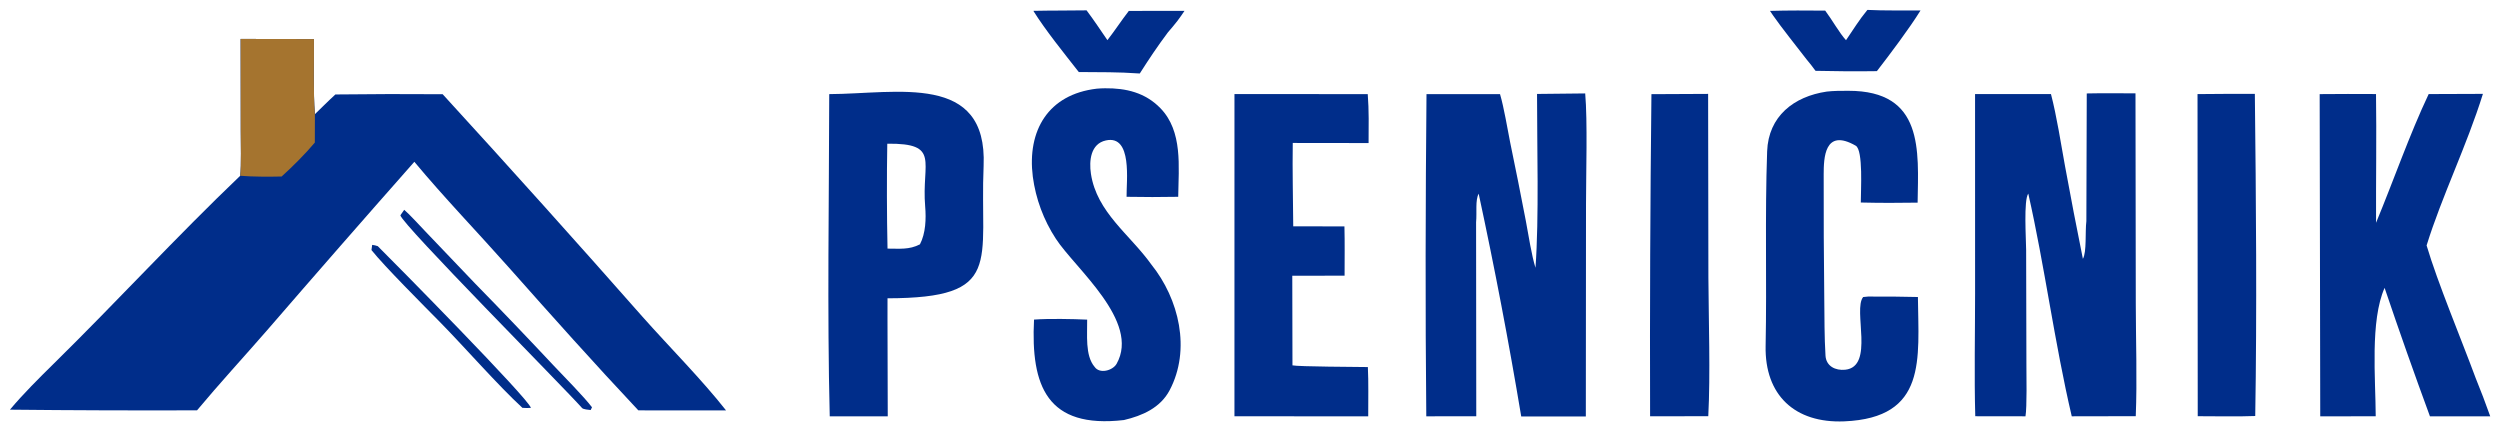
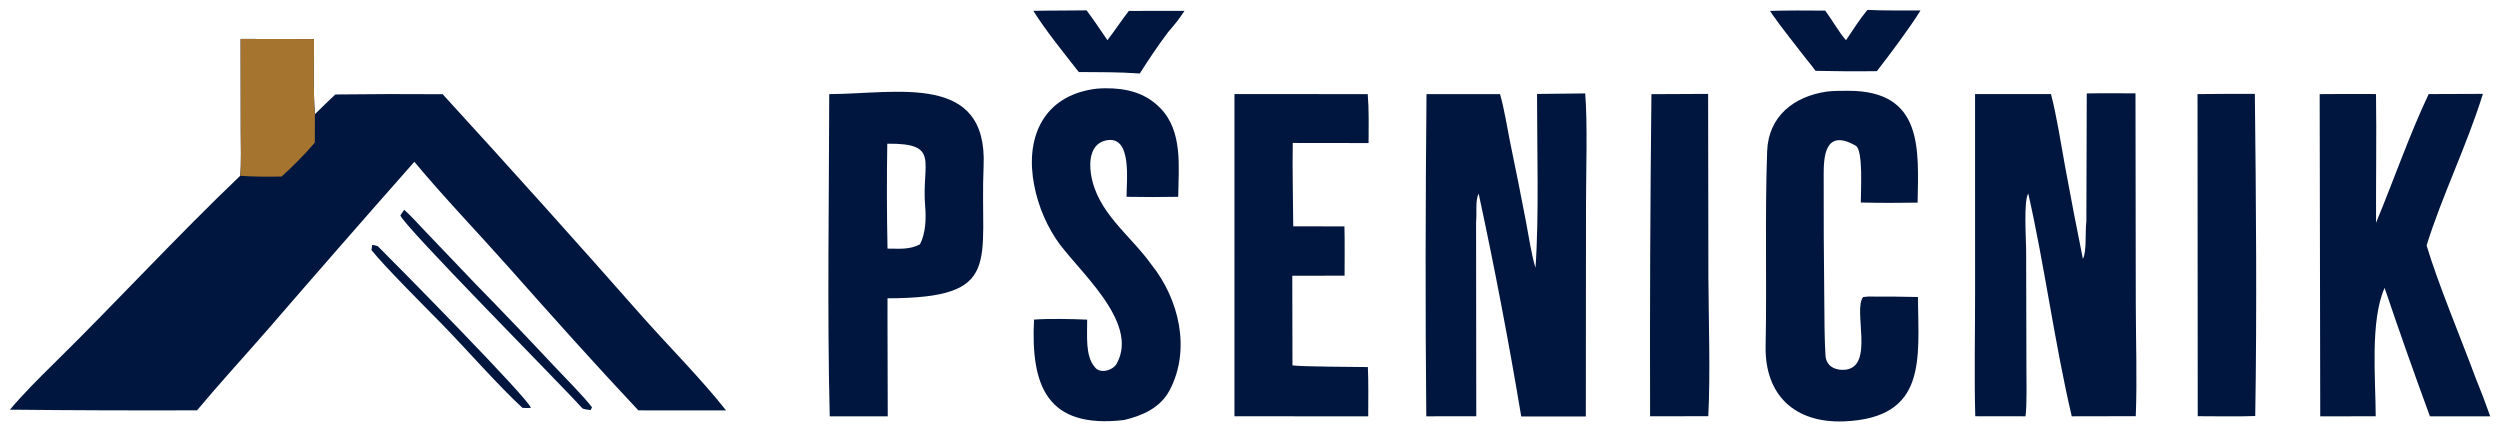
<svg xmlns="http://www.w3.org/2000/svg" viewBox="5.8 380.0 1009.9 174.3" role="img">
-   <path fill="#002D8A" d="M103.005 395.73L132.622 395.78C132.738 405.45 132.273 416.68 133.011 426.12C135.659 423.57 138.592 420.6 141.283 418.16C155.727 417.98 170.173 417.95 184.617 418.06C211.827 447.8 238.76 477.79 265.414 508.03C276.17 520.14 289.115 533.12 299.101 545.79L263.669 545.77C245.947 526.92 228.624 507.53 211.468 488.18C198.999 474.11 185.14 459.73 173.18 445.36C153.126 468.05 133.196 490.86 113.388 513.77C104.07 524.46 94.485 534.87 85.393 545.76C60.201 545.84 35.007 545.76 9.816 545.49C15.23 539.05 21.461 532.86 27.475 526.94C52.842 502 77.114 475.56 102.837 451C103.307 446.65 103.047 437.58 103.051 432.77L103.005 395.73Z" />
+   <path fill="#00163F" d="M103.005 395.73L132.622 395.78C132.738 405.45 132.273 416.68 133.011 426.12C135.659 423.57 138.592 420.6 141.283 418.16C155.727 417.98 170.173 417.95 184.617 418.06C211.827 447.8 238.76 477.79 265.414 508.03C276.17 520.14 289.115 533.12 299.101 545.79L263.669 545.77C245.947 526.92 228.624 507.53 211.468 488.18C198.999 474.11 185.14 459.73 173.18 445.36C153.126 468.05 133.196 490.86 113.388 513.77C104.07 524.46 94.485 534.87 85.393 545.76C60.201 545.84 35.007 545.76 9.816 545.49C15.23 539.05 21.461 532.86 27.475 526.94C52.842 502 77.114 475.56 102.837 451C103.307 446.65 103.047 437.58 103.051 432.77L103.005 395.73Z" />
  <path fill="#A5742F" d="M103.005 395.73L132.622 395.78C132.738 405.45 132.273 416.68 133.011 426.12C133.023 429.95 133.013 433.78 132.981 437.59C129.39 441.91 123.736 447.57 119.569 451.3C114.828 451.42 107.563 451.42 102.837 451C103.307 446.65 103.047 437.58 103.051 432.77L103.005 395.73Z" />
-   <path fill="#002D8A" d="M848.765 417.75C855.243 417.6 861.961 417.7 868.452 417.71L868.572 502.72C868.596 517.31 869.147 533.75 868.56 548.12L842.706 548.17C835.748 518.49 831.729 487.22 825.142 458.2C823.223 460.9 824.255 476.52 824.279 481.03L824.387 527.16C824.399 531.46 824.651 544.5 824.015 548.17L803.728 548.14C803.284 532.16 803.656 514.53 803.656 498.43L803.644 418.01L834.308 417.99C836.6 426.76 838.351 438.06 839.983 447.09C842.274 459.61 844.686 472.09 847.205 484.56C848.789 481.88 848.069 473.62 848.609 469.33L848.765 417.75Z" />
-   <path fill="#002D8A" d="M626.7 417.95L646.159 417.74C647.142 429.13 646.483 450.18 646.483 462.56L646.411 548.25L620.317 548.24C615.29 518.11 609.556 488.1 603.125 458.24C601.686 460.93 602.465 465.76 602.082 469.78L602.154 548.16L581.963 548.17C581.543 505.27 581.651 460.91 582.047 418.02L611.751 418.02C613.371 423.54 614.678 431.69 615.842 437.51C618.038 448.05 620.137 458.6 622.165 469.17C623.172 474.53 624.528 483.32 626.076 488.17C627.551 467.62 626.675 439.17 626.7 417.95Z" />
-   <path fill="#002D8A" fill-rule="evenodd" d="M340.777 418.02C368.246 417.9 404.748 409.19 403.141 446.98C401.476 486.11 411.449 500.4 364.321 500.5L364.312 508.71L364.414 548.17L340.979 548.17C339.925 505.91 340.707 460.53 340.777 418.02Z M364.226 438.05C385.84 437.82 378.009 445.39 379.531 463.4C379.952 468.39 379.745 474.25 377.419 478.7C373.034 480.97 369.156 480.41 364.322 480.43C364.035 467.28 363.996 451.24 364.226 438.05Z" />
-   <path fill="#002D8A" d="M986.89 418L1008.8 417.92C1002.27 438.89 992.19 459.32 986.05 479.15C990.49 494.16 1000.05 516.98 1005.87 532.72C1007.95 537.83 1009.92 542.98 1011.76 548.19L987.4 548.18C981.06 530.96 974.95 513.66 969.08 496.28C963.18 509.67 965.448 532.9 965.496 548.16L943.085 548.18L942.857 418.02C950.367 417.9 958.094 417.99 965.616 417.99C965.856 435.11 965.568 452.78 965.628 469.99C972.62 453.17 979.16 434.29 986.89 418Z" />
-   <path fill="#002D8A" d="M743.719 417C746.466 416.67 749.657 416.68 752.452 416.68C782.997 416.63 780.765 440.77 780.441 461.86C772.799 462 765.145 461.99 757.491 461.81C757.467 457.21 758.535 440.65 755.44 438.86C742.699 431.53 742.531 444.07 742.495 450.32C742.459 467.16 742.543 484.02 742.735 500.86C742.819 508.43 742.771 516.14 743.227 523.65C743.491 528 747.318 529.75 751.181 529.36C763.142 528.12 754.24 505.18 758.439 499.99L760.382 499.8C767.101 499.75 773.831 499.81 780.561 499.98C780.789 525.05 784.376 548.8 750.809 550.21C730.786 551.03 718.633 539.57 719.041 519.73C719.556 493.66 718.729 467.19 719.652 441.15C720.156 426.95 730.45 418.96 743.719 417Z" />
-   <path fill="#002D8A" d="M448.867 415.82C449.98 415.72 451.094 415.67 452.21 415.66C460.681 415.58 468.437 417.4 474.574 423.72C483.628 433.07 481.914 447.27 481.75 459.5C474.798 459.63 467.843 459.63 460.891 459.5C460.788 453.35 463.356 434.36 452.539 436.73C446.358 438.08 445.695 444.93 446.494 450.21C448.858 465.8 462.256 474.75 470.882 486.83C482.09 500.79 486.972 521.2 478.282 537.65C474.526 544.75 467.266 547.94 459.823 549.68C428.759 553.27 422.152 535.94 423.508 509.1C429.431 508.66 439.135 508.84 444.97 509.12C445.079 514.98 444.029 523.63 447.999 528.22C450.024 531.16 455.313 529.7 456.867 526.96C466.529 509.8 440.122 488.45 432.31 476.43C427.378 468.88 424.202 460.33 423.015 451.39C420.668 432.79 429.183 418.12 448.867 415.82Z" />
-   <path fill="#002D8A" d="M504.475 418L558.316 418.02C558.832 424.6 558.688 431.2 558.652 437.79L528.024 437.75C527.844 448.71 528.144 460.41 528.216 471.42L548.899 471.46C549.067 477.91 548.959 484.86 548.959 491.36L527.832 491.39L527.904 527.59C530.159 528.12 554.513 528.22 558.364 528.28C558.664 534.33 558.496 541.99 558.508 548.18L504.468 548.16L504.475 418Z" />
-   <path fill="#002D8A" d="M672.912 418.04L695.814 417.93L695.922 492.03C696.018 509.13 696.762 531.29 695.874 548.13L672.372 548.16C672.24 504.77 672.432 461.4 672.912 418.04Z" />
-   <path fill="#002D8A" d="M893.513 418.01C901.168 417.88 909.002 417.94 916.668 417.92C917.148 460.22 917.532 505.79 916.824 548.05C909.673 548.34 900.88 548.12 893.597 548.13L893.513 418.01Z" />
-   <path fill="#002D8A" d="M423.226 384.38C430.345 384.22 437.569 384.3 444.729 384.18C447.676 388.09 450.371 392.19 453.148 396.22C456.205 392.3 458.775 388.32 461.798 384.41L484.299 384.38C483.39 385.68 482.399 387.23 481.418 388.46C480.179 390.03 478.9 391.58 477.584 393.08L477.514 393.18C473.319 398.78 469.969 403.82 466.225 409.69C457.114 409.06 450.661 409.18 441.588 409.1C435.718 401.6 428.21 392.34 423.226 384.38Z" />
-   <path fill="#002D8A" d="M760.154 384C766.741 384.34 774.851 384.18 781.605 384.24C777.202 391.37 769.236 401.96 763.982 408.74C755.716 408.86 747.462 408.81 739.196 408.61C737.852 406.81 737.024 405.68 735.549 403.95C732.129 399.52 725.027 390.59 722.04 386.23L720.804 384.4C727.942 384.19 735.944 384.22 743.107 384.29C745.89 387.98 748.853 393.35 751.517 396.24C754.648 391.69 756.603 388.32 760.154 384Z" />
-   <path fill="#002D8A" d="M169.08 464.75C171.087 466.41 175.681 471.46 177.712 473.57L197.734 494.54C208.481 505.52 219.106 516.63 229.609 527.84C233.667 532.15 241.69 540.23 244.946 544.53L244.404 545.64C243.608 545.55 241.417 545.38 240.936 544.83C233.34 536.25 168.332 470.79 167.535 466.98L169.08 464.75Z" />
-   <path fill="#002D8A" d="M156.141 478.92C157.132 479.02 157.446 479.16 158.409 479.44C165.272 486.25 219.465 541.15 220.263 544.77C218.94 544.87 218.165 544.82 216.833 544.75C206.844 535.55 193.656 520.41 183.59 510.17C176.997 503.47 160.946 487.44 155.863 481.02L156.141 478.92Z" />
+   <path fill="#00163F" d="M848.765 417.75C855.243 417.6 861.961 417.7 868.452 417.71L868.572 502.72C868.596 517.31 869.147 533.75 868.56 548.12L842.706 548.17C835.748 518.49 831.729 487.22 825.142 458.2C823.223 460.9 824.255 476.52 824.279 481.03L824.387 527.16C824.399 531.46 824.651 544.5 824.015 548.17L803.728 548.14C803.284 532.16 803.656 514.53 803.656 498.43L803.644 418.01L834.308 417.99C836.6 426.76 838.351 438.06 839.983 447.09C842.274 459.61 844.686 472.09 847.205 484.56C848.789 481.88 848.069 473.62 848.609 469.33L848.765 417.75Z" />
+   <path fill="#00163F" d="M626.7 417.95L646.159 417.74C647.142 429.13 646.483 450.18 646.483 462.56L646.411 548.25L620.317 548.24C615.29 518.11 609.556 488.1 603.125 458.24C601.686 460.93 602.465 465.76 602.082 469.78L602.154 548.16L581.963 548.17C581.543 505.27 581.651 460.91 582.047 418.02L611.751 418.02C613.371 423.54 614.678 431.69 615.842 437.51C618.038 448.05 620.137 458.6 622.165 469.17C623.172 474.53 624.528 483.32 626.076 488.17C627.551 467.62 626.675 439.17 626.7 417.95Z" />
+   <path fill="#00163F" fill-rule="evenodd" d="M340.777 418.02C368.246 417.9 404.748 409.19 403.141 446.98C401.476 486.11 411.449 500.4 364.321 500.5L364.312 508.71L364.414 548.17L340.979 548.17C339.925 505.91 340.707 460.53 340.777 418.02Z M364.226 438.05C385.84 437.82 378.009 445.39 379.531 463.4C379.952 468.39 379.745 474.25 377.419 478.7C373.034 480.97 369.156 480.41 364.322 480.43C364.035 467.28 363.996 451.24 364.226 438.05Z" />
+   <path fill="#00163F" d="M986.89 418L1008.8 417.92C1002.27 438.89 992.19 459.32 986.05 479.15C990.49 494.16 1000.05 516.98 1005.87 532.72C1007.95 537.83 1009.92 542.98 1011.76 548.19L987.4 548.18C981.06 530.96 974.95 513.66 969.08 496.28C963.18 509.67 965.448 532.9 965.496 548.16L943.085 548.18L942.857 418.02C950.367 417.9 958.094 417.99 965.616 417.99C965.856 435.11 965.568 452.78 965.628 469.99C972.62 453.17 979.16 434.29 986.89 418Z" />
+   <path fill="#00163F" d="M743.719 417C746.466 416.67 749.657 416.68 752.452 416.68C782.997 416.63 780.765 440.77 780.441 461.86C772.799 462 765.145 461.99 757.491 461.81C757.467 457.21 758.535 440.65 755.44 438.86C742.699 431.53 742.531 444.07 742.495 450.32C742.459 467.16 742.543 484.02 742.735 500.86C742.819 508.43 742.771 516.14 743.227 523.65C743.491 528 747.318 529.75 751.181 529.36C763.142 528.12 754.24 505.18 758.439 499.99L760.382 499.8C767.101 499.75 773.831 499.81 780.561 499.98C780.789 525.05 784.376 548.8 750.809 550.21C730.786 551.03 718.633 539.57 719.041 519.73C719.556 493.66 718.729 467.19 719.652 441.15C720.156 426.95 730.45 418.96 743.719 417Z" />
+   <path fill="#00163F" d="M448.867 415.82C449.98 415.72 451.094 415.67 452.21 415.66C460.681 415.58 468.437 417.4 474.574 423.72C483.628 433.07 481.914 447.27 481.75 459.5C474.798 459.63 467.843 459.63 460.891 459.5C460.788 453.35 463.356 434.36 452.539 436.73C446.358 438.08 445.695 444.93 446.494 450.21C448.858 465.8 462.256 474.75 470.882 486.83C482.09 500.79 486.972 521.2 478.282 537.65C474.526 544.75 467.266 547.94 459.823 549.68C428.759 553.27 422.152 535.94 423.508 509.1C429.431 508.66 439.135 508.84 444.97 509.12C445.079 514.98 444.029 523.63 447.999 528.22C450.024 531.16 455.313 529.7 456.867 526.96C466.529 509.8 440.122 488.45 432.31 476.43C427.378 468.88 424.202 460.33 423.015 451.39C420.668 432.79 429.183 418.12 448.867 415.82Z" />
+   <path fill="#00163F" d="M504.475 418L558.316 418.02C558.832 424.6 558.688 431.2 558.652 437.79L528.024 437.75C527.844 448.71 528.144 460.41 528.216 471.42L548.899 471.46C549.067 477.91 548.959 484.86 548.959 491.36L527.832 491.39L527.904 527.59C530.159 528.12 554.513 528.22 558.364 528.28C558.664 534.33 558.496 541.99 558.508 548.18L504.468 548.16L504.475 418Z" />
+   <path fill="#00163F" d="M672.912 418.04L695.814 417.93L695.922 492.03C696.018 509.13 696.762 531.29 695.874 548.13L672.372 548.16C672.24 504.77 672.432 461.4 672.912 418.04Z" />
+   <path fill="#00163F" d="M893.513 418.01C901.168 417.88 909.002 417.94 916.668 417.92C917.148 460.22 917.532 505.79 916.824 548.05C909.673 548.34 900.88 548.12 893.597 548.13L893.513 418.01Z" />
+   <path fill="#00163F" d="M423.226 384.38C430.345 384.22 437.569 384.3 444.729 384.18C447.676 388.09 450.371 392.19 453.148 396.22C456.205 392.3 458.775 388.32 461.798 384.41L484.299 384.38C483.39 385.68 482.399 387.23 481.418 388.46C480.179 390.03 478.9 391.58 477.584 393.08L477.514 393.18C473.319 398.78 469.969 403.82 466.225 409.69C457.114 409.06 450.661 409.18 441.588 409.1C435.718 401.6 428.21 392.34 423.226 384.38Z" />
+   <path fill="#00163F" d="M760.154 384C766.741 384.34 774.851 384.18 781.605 384.24C777.202 391.37 769.236 401.96 763.982 408.74C755.716 408.86 747.462 408.81 739.196 408.61C737.852 406.81 737.024 405.68 735.549 403.95C732.129 399.52 725.027 390.59 722.04 386.23L720.804 384.4C727.942 384.19 735.944 384.22 743.107 384.29C745.89 387.98 748.853 393.35 751.517 396.24C754.648 391.69 756.603 388.32 760.154 384Z" />
+   <path fill="#00163F" d="M169.08 464.75C171.087 466.41 175.681 471.46 177.712 473.57L197.734 494.54C208.481 505.52 219.106 516.63 229.609 527.84C233.667 532.15 241.69 540.23 244.946 544.53L244.404 545.64C243.608 545.55 241.417 545.38 240.936 544.83C233.34 536.25 168.332 470.79 167.535 466.98L169.08 464.75Z" />
+   <path fill="#00163F" d="M156.141 478.92C157.132 479.02 157.446 479.16 158.409 479.44C165.272 486.25 219.465 541.15 220.263 544.77C218.94 544.87 218.165 544.82 216.833 544.75C206.844 535.55 193.656 520.41 183.59 510.17C176.997 503.47 160.946 487.44 155.863 481.02L156.141 478.92Z" />
</svg>
